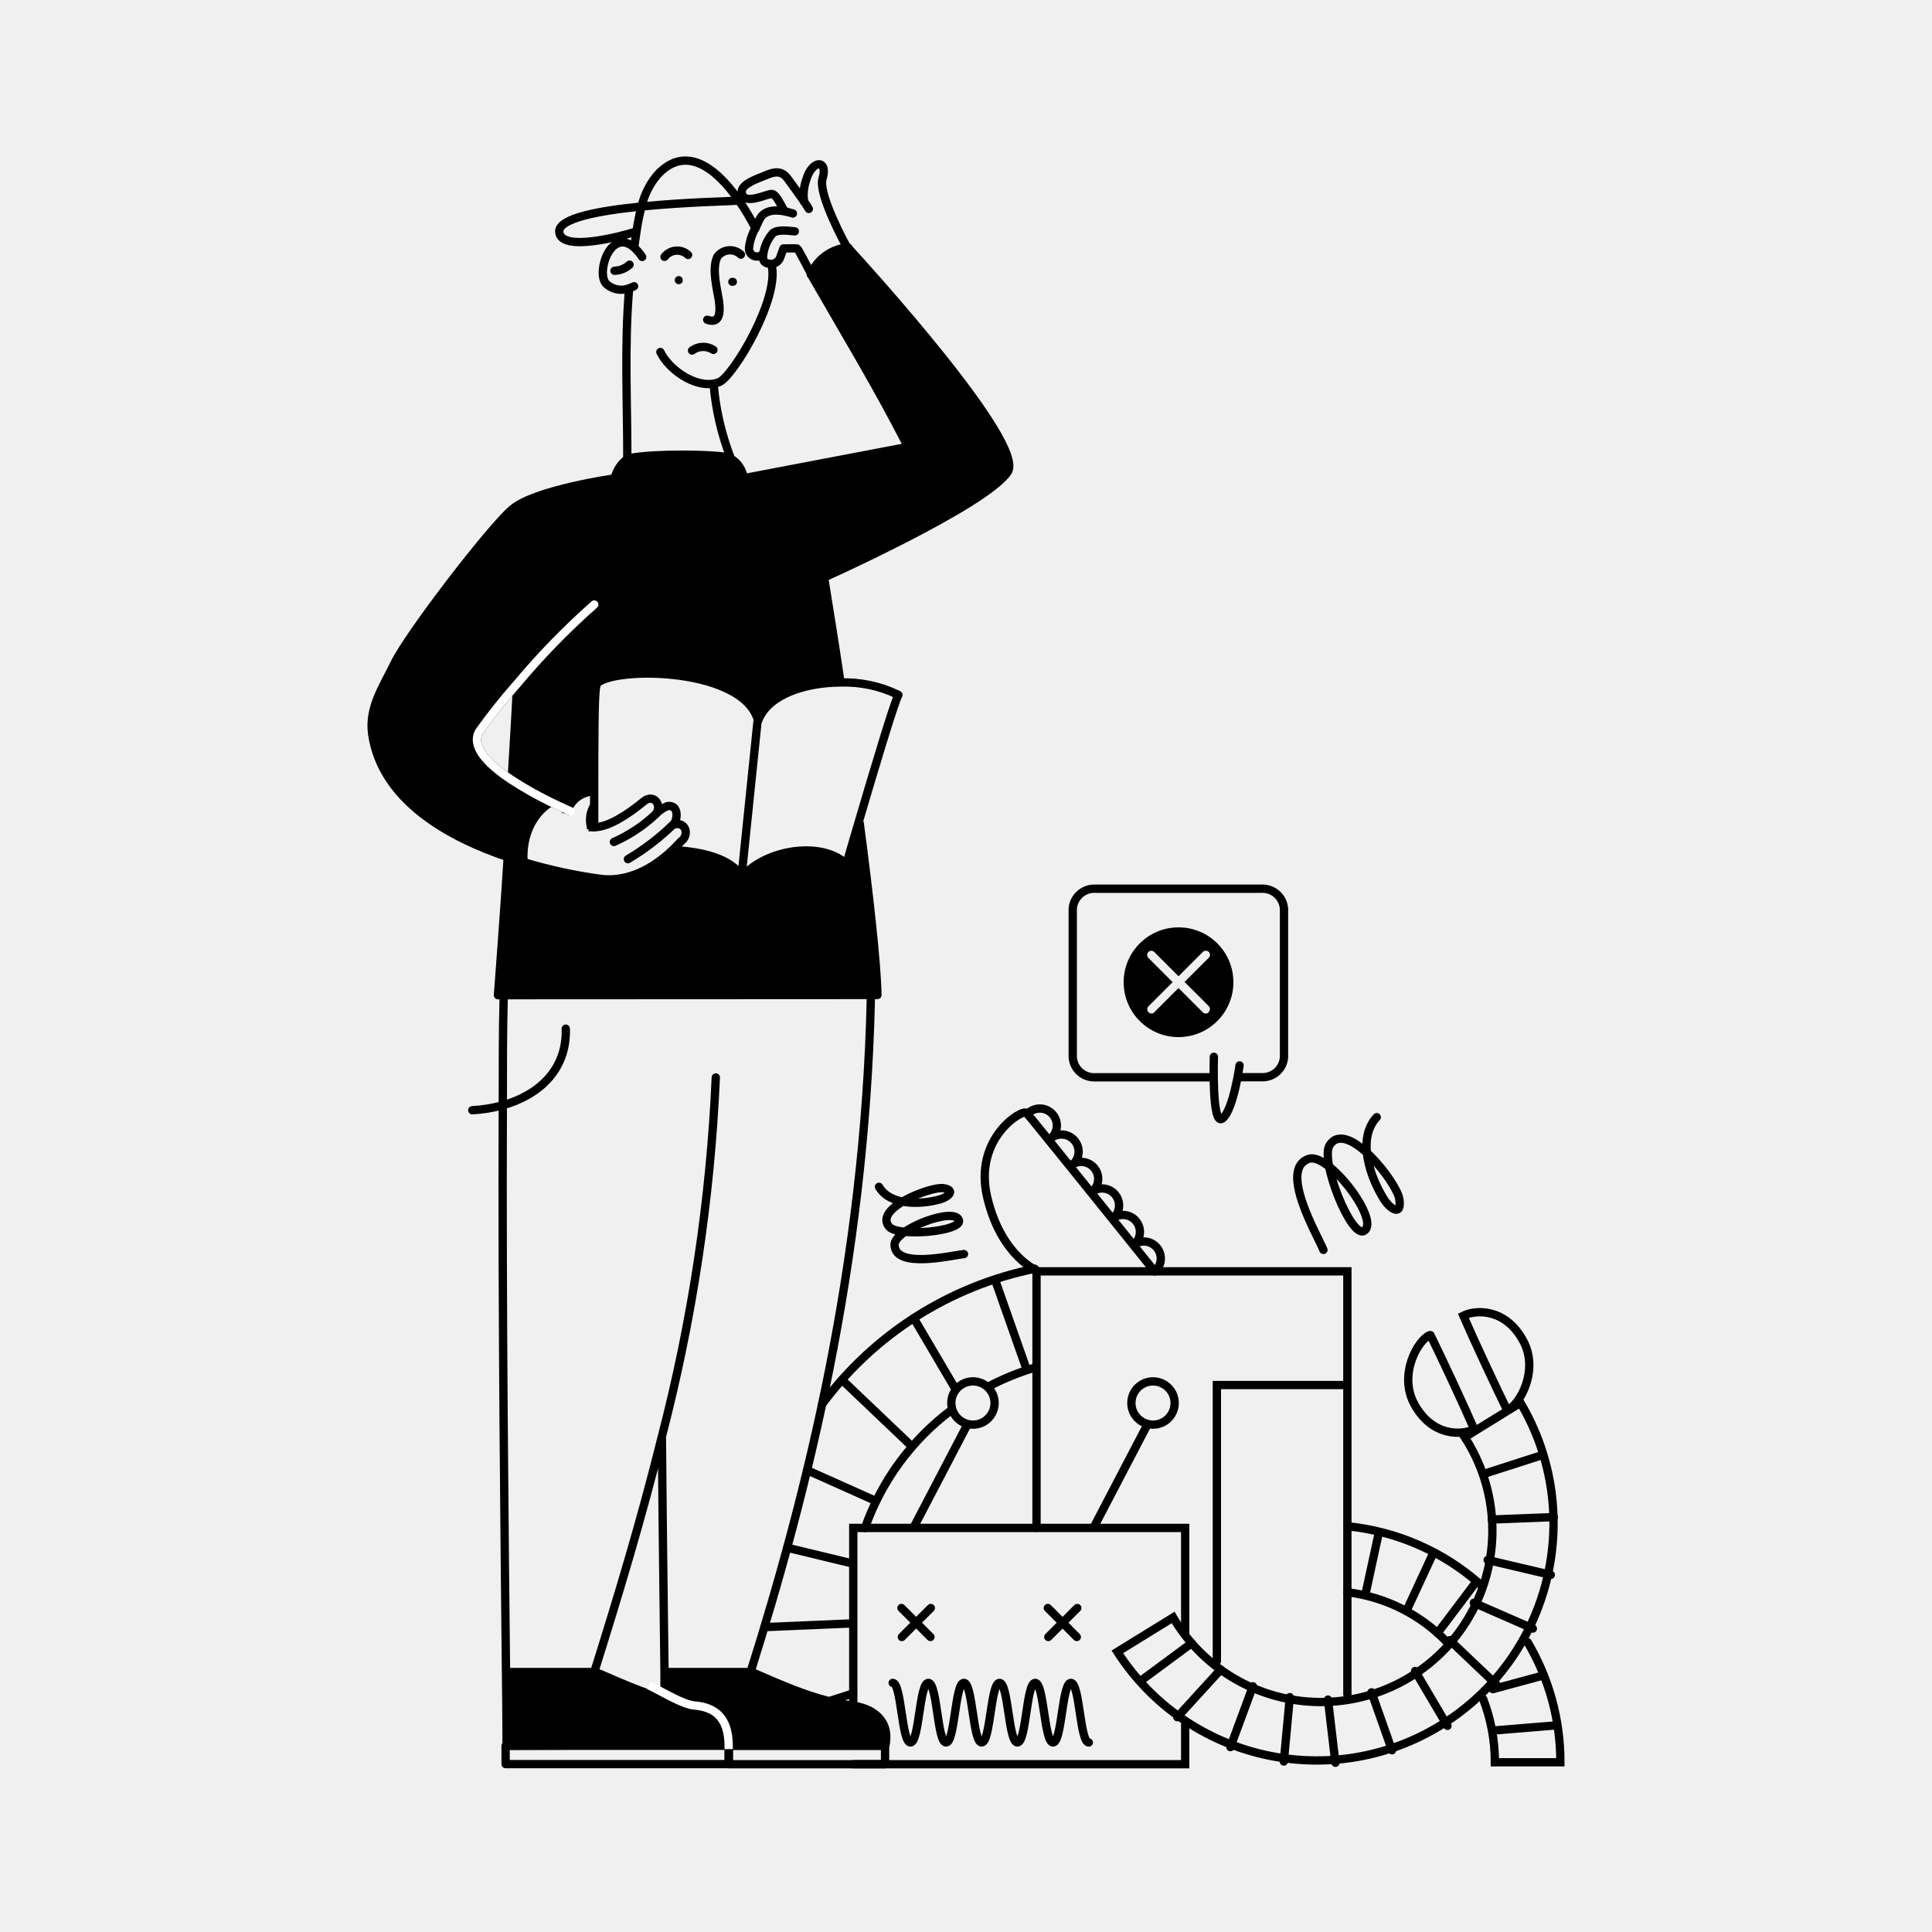
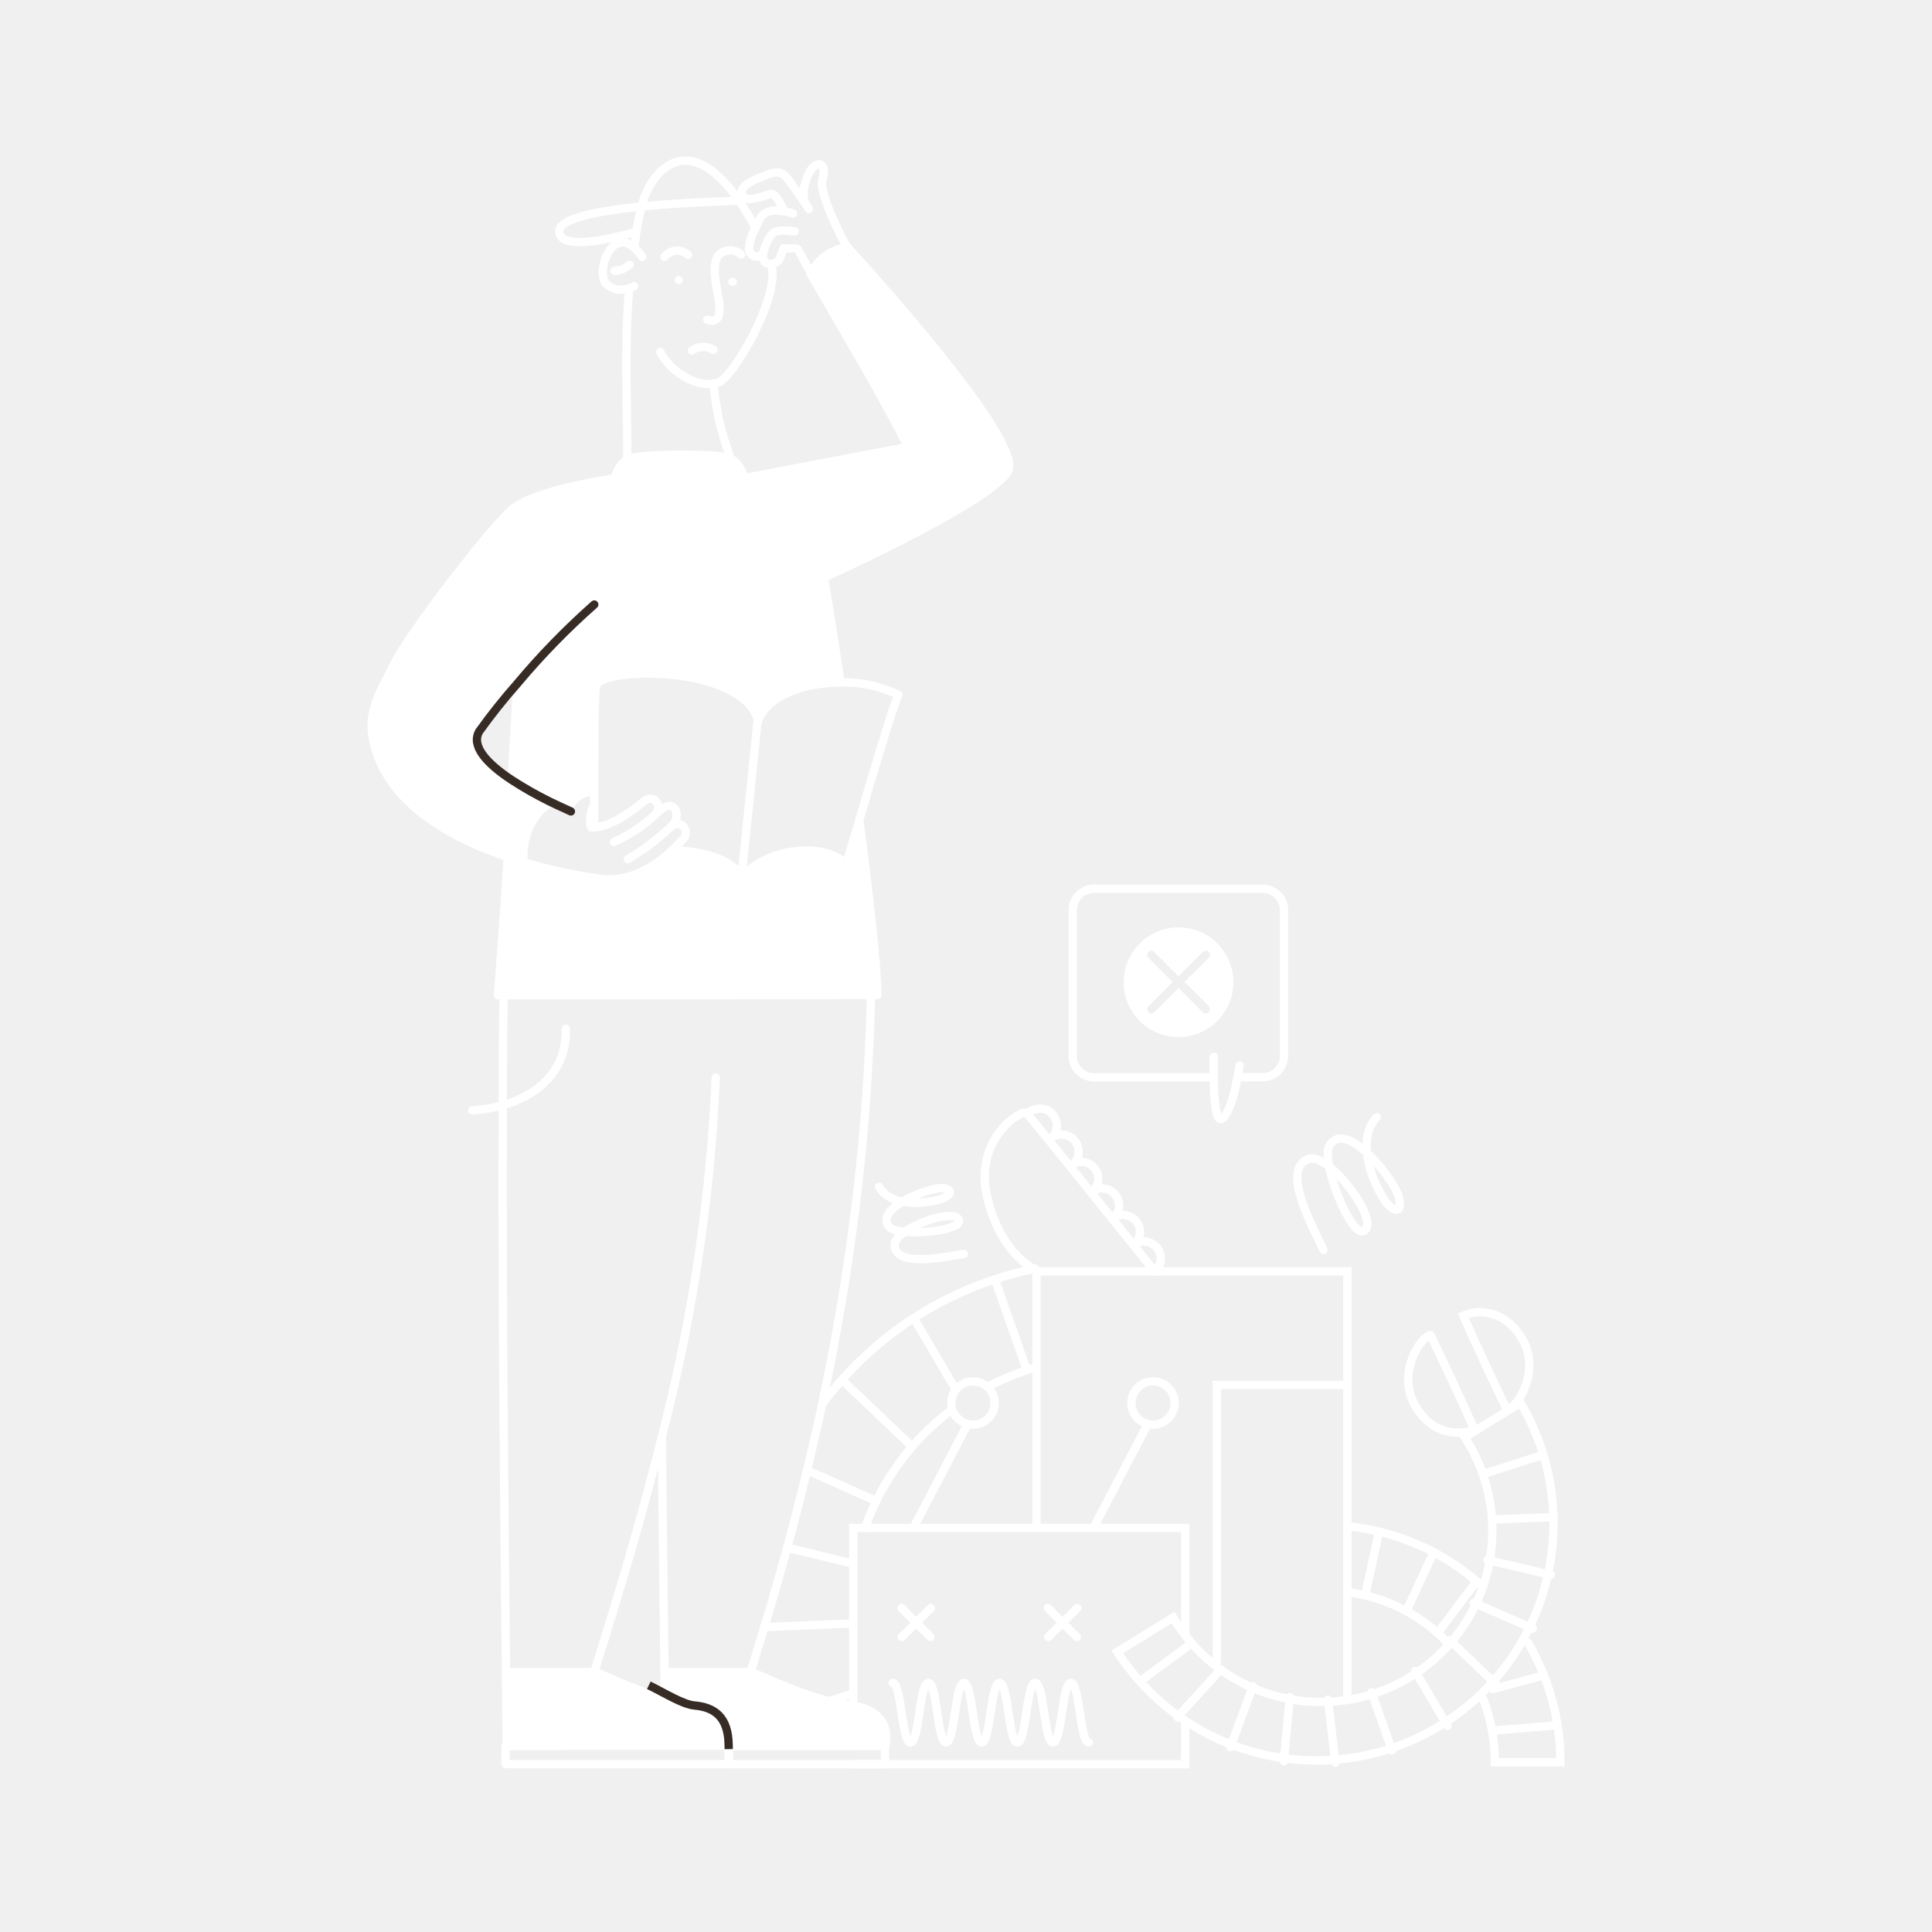
- <svg xmlns="http://www.w3.org/2000/svg" id="Layer_1" data-name="Layer 1" viewBox="0 0 200 200">
-   <defs>
-     <style>.cls-1,.cls-2,.cls-3,.cls-4,.cls-5,.cls-6{fill:none;stroke-width:0.86px;}.cls-1,.cls-2,.cls-3,.cls-4{stroke:#000;}.cls-1,.cls-2,.cls-5{stroke-linecap:round;}.cls-1,.cls-4,.cls-5,.cls-6{stroke-linejoin:round;}.cls-2,.cls-3{stroke-miterlimit:10;}.cls-5,.cls-6{stroke:#fff;}.cls-6{stroke-linecap:square;}</style>
-   </defs>
-   <path d="M88.07,176.55c2.09.25,4.08,1.41,3.59,4.09H75.47C76,178,74,176.8,71.88,176.55a20,20,0,0,1-3.12-.66l0-.13c0-.19,0-1.13,0-2.67H77.7v0C78.49,173.27,83.71,176,88.07,176.55Z" />
-   <path d="M75.47,180.64l-23.08.1c0-.31,0-3.13-.06-7.65h9.18v0c.62.13,3.83,1.79,7.26,2.79a20,20,0,0,0,3.12.66C74,176.8,76,178,75.47,180.64Z" />
-   <path d="M62.3,91c3.38.32,6-1.74,7.42-3.1l.06.06c3,.17,5.83.88,7,2.69l.08,0c2.47-2.81,8.06-3.67,10.64-1.41l.16,0c.23-.76.67-2.29,1.21-4.13H89c1,7.57,1.76,14.49,1.82,17.71L51.58,103c.09-1.83.56-7.62,1-14.11l.05-.13c.5.17,1,.33,1.5.48A51.69,51.69,0,0,0,62.3,91Z" />
-   <path d="M53.52,70.87a61.6,61.6,0,0,0-3.91,4.91c-.87,1.47.74,3.26,3.31,5l0-.06C53.24,76.3,53.44,72.78,53.52,70.87ZM56.87,83v.16S54.05,84.72,54.18,89l-.08.26c-.49-.15-1-.31-1.5-.48C46.47,86.69,39.53,82.84,38.53,76c-.39-2.72,1.11-4.88,2.3-7.32,1.49-3.08,10.13-14.29,12.24-16,2.39-2,10.56-3.16,10.56-3.16a3.48,3.48,0,0,1,1.3-2l0,0c1-.45,6.8-.62,10.11-.25a1.53,1.53,0,0,1,.55.17A2.83,2.83,0,0,1,77,49.5l17-3.24C90.67,39.81,88.33,36,84,28.49l0-.08h0a4.61,4.61,0,0,1,3.86-2.8h0c1.9,2.07,18.57,20.38,16.56,23.26-2.4,3.46-19,10.91-19,10.91.43,2.72,1,6.36,1.69,10.8v.07c-3.62,0-7.36,1.2-8.47,3.8h-.1C76.7,68.78,62.34,69,61.63,71l0,0c-.2.54-.26,6.16-.22,10.92h-.07a3,3,0,0,0-2.63,1.95C58.12,83.6,57.49,83.3,56.87,83Z" />
-   <rect class="cls-1" x="52.35" y="180.73" width="23.08" height="1.9" transform="translate(127.77 363.35) rotate(-180)" />
-   <rect class="cls-1" x="75.46" y="180.73" width="16.16" height="1.9" />
-   <polyline class="cls-2" points="88.33 176.56 88.33 158.17 122.69 158.17 122.69 169.08" />
-   <polyline class="cls-2" points="122.69 178.51 122.69 182.63 88.33 182.63" />
-   <path class="cls-2" d="M153.22,164a24.42,24.42,0,0,0-13.7-6" />
-   <path class="cls-2" d="M153.54,175.89a18.18,18.18,0,0,1,1.21,6.54h6.78A24.33,24.33,0,0,0,158.14,170" />
-   <path class="cls-2" d="M139.48,164.83a17.15,17.15,0,0,1,10.26,5.11" />
-   <line class="cls-2" x1="142.7" y1="158.82" x2="141.35" y2="165.04" />
-   <line class="cls-2" x1="148.36" y1="160.8" x2="145.59" y2="166.77" />
-   <line class="cls-2" x1="152.84" y1="163.72" x2="148.81" y2="169.06" />
-   <line class="cls-2" x1="154.54" y1="174.86" x2="159.81" y2="173.43" />
-   <line class="cls-2" x1="154.52" y1="179.15" x2="161.08" y2="178.61" />
-   <path class="cls-2" d="M115.67,171a24.53,24.53,0,0,0,41.73-25.78l-5.77,3.56a17.75,17.75,0,1,1-30.19,18.66Z" />
-   <line class="cls-2" x1="159.72" y1="150.61" x2="153.53" y2="152.6" />
-   <line class="cls-2" x1="160.85" y1="157.05" x2="154.43" y2="157.3" />
-   <line class="cls-2" x1="160.54" y1="163.03" x2="154" y2="161.49" />
-   <line class="cls-2" x1="158.68" y1="168.59" x2="152.57" y2="165.92" />
-   <line class="cls-2" x1="154.91" y1="174.39" x2="150.07" y2="169.79" />
-   <line class="cls-2" x1="149.84" y1="178.66" x2="146.49" y2="172.98" />
-   <line class="cls-2" x1="144.1" y1="181.19" x2="141.98" y2="175.19" />
-   <line class="cls-2" x1="138.24" y1="182.48" x2="137.47" y2="175.94" />
-   <line class="cls-2" x1="132.9" y1="182.35" x2="133.52" y2="175.69" />
-   <line class="cls-2" x1="127.37" y1="180.86" x2="129.7" y2="174.56" />
-   <line class="cls-2" x1="126.36" y1="172.84" x2="121.87" y2="177.76" />
-   <line class="cls-2" x1="123.36" y1="170.1" x2="118.06" y2="174.02" />
-   <path class="cls-2" d="M107.12,131.34a36.39,36.39,0,0,0-22,14" />
-   <path class="cls-2" d="M102.29,143.55a26.74,26.74,0,0,1,4.92-2" />
-   <path class="cls-2" d="M89.54,158.18a26.08,26.08,0,0,1,9-12.25" />
-   <line class="cls-2" x1="85.81" y1="176.11" x2="88.31" y2="175.3" />
-   <line class="cls-2" x1="79.14" y1="168.44" x2="87.83" y2="168.07" />
-   <line class="cls-2" x1="81.49" y1="160.22" x2="88.29" y2="161.86" />
-   <line class="cls-2" x1="83.56" y1="152.2" x2="90.58" y2="155.34" />
-   <line class="cls-2" x1="87.16" y1="142.84" x2="94.28" y2="149.62" />
-   <line class="cls-2" x1="94.62" y1="136.5" x2="98.93" y2="143.82" />
-   <line class="cls-2" x1="103.11" y1="132.77" x2="106.23" y2="141.63" />
-   <path class="cls-2" d="M96.36,166.46l-3,3" />
-   <path class="cls-2" d="M93.32,166.46l3,3" />
-   <path d="M122,96a5.68,5.68,0,1,0,5.68,5.67A5.67,5.67,0,0,0,122,96Zm3.13,8.79a.43.43,0,0,1-.62,0c-.58-.59-1.54-1.55-2.51-2.51l-2.51,2.51a.39.39,0,0,1-.3.13.44.44,0,0,1-.31-.74c.25-.24,1.35-1.35,2.51-2.51l-2.5-2.5a.43.43,0,0,1,.59-.63c.09.08,1.26,1.26,2.52,2.52l2.52-2.52a.44.44,0,0,1,.61,0,.43.43,0,0,1,0,.61l-2.51,2.5,2.52,2.51A.45.45,0,0,1,125.11,104.78Z" />
-   <path class="cls-2" d="M111.52,166.46l-3,3" />
-   <path class="cls-2" d="M108.47,166.46l3,3" />
-   <polyline class="cls-2" points="107.3 158.16 107.3 131.61 139.48 131.61 139.48 175.42" />
-   <path class="cls-2" d="M156.09,145.93c1.21-.48,3.28-4.08,1.57-7.17-1.85-3.36-4.92-3.19-6.18-2.56,1,2.32,3.51,7.69,4.53,9.75" />
-   <path class="cls-2" d="M148,138.22c-1.21.49-3.28,4.08-1.57,7.17,1.85,3.36,4.92,3.19,6.18,2.57-1-2.32-3.51-7.7-4.53-9.75" />
-   <path class="cls-2" d="M92.41,174.21c.92,0,.92,6.17,1.84,6.17s.92-6.17,1.85-6.17.92,6.17,1.84,6.17.92-6.17,1.84-6.17.92,6.17,1.84,6.17.93-6.17,1.85-6.17.92,6.17,1.85,6.17.92-6.17,1.84-6.17.93,6.17,1.85,6.17.93-6.17,1.85-6.17.93,6.17,1.85,6.17" />
-   <line class="cls-2" x1="113.23" y1="158.1" x2="118.75" y2="147.53" />
-   <circle class="cls-2" cx="119.36" cy="145.24" r="2.24" />
-   <line class="cls-2" x1="94.59" y1="158.1" x2="100.11" y2="147.53" />
-   <circle class="cls-2" cx="100.72" cy="145.24" r="2.24" />
-   <polyline class="cls-2" points="125.97 171.98 125.97 143.38 139.37 143.38" />
-   <path class="cls-2" d="M119.52,131.61s-13-16.17-13.26-16.4c-.41-.44-5.52,2.61-4.06,8.75s5.2,7.6,5.2,7.6" />
-   <path class="cls-2" d="M117.42,128.82a1.76,1.76,0,0,1,2.17,2.76" />
-   <path class="cls-2" d="M115.26,126.07a1.76,1.76,0,0,1,2.17,2.76" />
-   <path class="cls-2" d="M113.1,123.33a1.76,1.76,0,0,1,2.17,2.76" />
-   <path class="cls-2" d="M110.94,120.58a1.76,1.76,0,0,1,2.17,2.76" />
-   <path class="cls-2" d="M108.77,117.84A1.76,1.76,0,0,1,111,120.6" />
-   <path class="cls-2" d="M106.61,115.09a1.76,1.76,0,0,1,2.18,2.76" />
-   <path class="cls-2" d="M137,129.39c-.64-1.57-4.67-8.4-1.51-9.43,2.06-.68,7.43,6.41,5.72,7.46-1.33.82-4.58-7.27-3.57-8.87,1.78-2.81,7,3.9,7.22,5.59.29,1.86-1,1-1.64-.07-1.4-2.25-2.77-6.2-.7-8.42" />
-   <path class="cls-2" d="M99.79,129.82c-1.28.13-7.12,1.57-7.19-.95,0-1.64,6.27-4,6.67-2.54.31,1.15-6.28,1.75-7.22.67-1.66-1.9,4.34-4.21,5.63-4s.47.93-.41,1.17c-1.94.53-5.11.67-6.28-1.31" />
-   <path class="cls-1" d="M125.54,111.52H113.39a2.22,2.22,0,0,1-2.34-2.09V94.1A2.23,2.23,0,0,1,113.39,92h17.19a2.23,2.23,0,0,1,2.34,2.09v15.33a2.22,2.22,0,0,1-2.34,2.09h-2.33" />
-   <path class="cls-1" d="M128.32,110.29s-.64,4.62-1.77,5.5-.89-6.39-.89-6.39" />
-   <path d="M75.88,28.76a.41.41,0,0,1,.41.42.41.41,0,0,1-.42.41.42.42,0,1,1,0-.83Z" />
-   <path d="M70.27,28.58a.42.42,0,0,1,.41.43.41.41,0,0,1-.42.41.42.42,0,0,1-.41-.43A.41.41,0,0,1,70.27,28.58Z" />
-   <path class="cls-3" d="M68.52,148.86c.09,10.66.22,19.86.27,24.23,0,1.54,0,2.48,0,2.67" />
-   <path class="cls-2" d="M58.57,106.49c.13,4.32-2.87,6.91-6.57,7.94a14.63,14.63,0,0,1-3.11.5" />
-   <path class="cls-1" d="M74.1,111.54a179.11,179.11,0,0,1-5.62,37.31c-2.11,8.5-4.57,16.63-6.93,24.13l0,.1v0c.62.13,3.83,1.79,7.26,2.79a20,20,0,0,0,3.12.66c2.1.25,4.08,1.41,3.59,4.09l-23.08.1c0-.31,0-3.13-.06-7.65-.13-12.45-.42-37.75-.33-58.66,0-3.92,0-7.68.09-11.18" />
-   <path class="cls-1" d="M90.15,103.42c-.63,27.59-6.67,51.3-12.45,69.66v0c.8.17,6,2.94,10.38,3.45,2.09.25,4.08,1.41,3.59,4.09H75.28" />
-   <polyline class="cls-3" points="78.08 173.09 77.7 173.09 68.94 173.09" />
-   <polyline class="cls-3" points="61.52 173.09 61.51 173.09 52.38 173.09" />
-   <path class="cls-2" d="M79.87,27.41c.88,3.46-4,11.6-5.43,12.15a2.55,2.55,0,0,1-.54.15c-2.06.37-4.66-1.46-5.54-3.27" />
-   <path class="cls-2" d="M65.66,25.55c.07-.49.14-1,.23-1.59a22.36,22.36,0,0,1,.53-2.61A7.92,7.92,0,0,1,68,18.16c2.91-3.25,6.09-.83,8.44,2.52a26.47,26.47,0,0,1,1.77,2.95" />
-   <path class="cls-3" d="M64.94,47.35c0-5.92-.31-11.51.18-17.42" />
-   <path class="cls-3" d="M73.87,39.47l0,.24a27.38,27.38,0,0,0,1.74,7.63" />
-   <path class="cls-2" d="M66.48,26.6a5,5,0,0,0-.86-1c-2.34-2-3.89,2.44-2.93,3.71a2.24,2.24,0,0,0,2.41.54,3.37,3.37,0,0,0,.54-.22" />
-   <path class="cls-3" d="M66.1,23.88l-.21.08c-1.3.42-7.92,2.25-8,0,0-1.38,4.13-2.15,8.5-2.58,4.56-.46,9.35-.55,9.88-.6" />
-   <path class="cls-2" d="M65.17,27.4a2.39,2.39,0,0,1-1.56.63" />
-   <path class="cls-1" d="M52.55,88.91c-.41,6.49-.88,12.28-1,14.11L90.83,103C90.77,99.73,90,92.81,89,85.24" />
-   <path class="cls-1" d="M53.52,70.87c-.08,1.91-.28,5.43-.55,9.82" />
-   <path class="cls-4" d="M59.1,84l-.35-.16c-.63-.28-1.26-.58-1.88-.88a38.35,38.35,0,0,1-3.95-2.25c-2.57-1.71-4.18-3.5-3.31-5a61.6,61.6,0,0,1,3.91-4.91,76.22,76.22,0,0,1,8-8.22" />
-   <path class="cls-2" d="M83.73,21.63c-.07-.12-.24-.4-.47-.74-.59-.85-1.52-2.12-1.7-2.37-.63-.88-1.36-.78-2.29-.37-.61.27-2.69.88-2.48,1.86.29,1.31,2.67,0,3.13.07s.91,1.15,1.26,1.73" />
-   <path class="cls-2" d="M82.08,22.1a8.67,8.67,0,0,0-.91-.23c-1.57-.28-2.25.23-2.55.86-.16.32-.3.62-.43.91a5.29,5.29,0,0,0-.65,2,.82.82,0,0,0,1.37.7" />
-   <path class="cls-2" d="M87,70.58c-.65-4.44-1.26-8.08-1.69-10.8,0,0,16.63-7.45,19-10.91,2-2.88-14.66-21.19-16.56-23.26l-.17-.19s-2.93-5.33-2.43-6.93c.61-2-1.09-2-1.69.13a4.61,4.61,0,0,0-.22,2.26" />
-   <path class="cls-2" d="M56.86,83.16S54.05,84.72,54.18,89" />
-   <path class="cls-1" d="M62.31,91h0a51.69,51.69,0,0,1-8.2-1.78c-.49-.15-1-.31-1.5-.48C46.47,86.69,39.53,82.84,38.53,76c-.39-2.72,1.11-4.88,2.3-7.32,1.49-3.08,10.13-14.29,12.24-16,2.39-2,10.56-3.16,10.56-3.16a3.48,3.48,0,0,1,1.3-2l0,0c1-.45,6.8-.62,10.11-.25a1.53,1.53,0,0,1,.55.17A2.83,2.83,0,0,1,77,49.5l17-3.24C90.67,39.81,88.33,36,84,28.49l0-.08c-.23-.44-1.41-2.67-1.46-2.69s-1.44,0-1.44,0l-.32.89a1,1,0,0,1-1,.71c-.41,0-.78-.22-.78-.53a1.73,1.73,0,0,1,0-.37A4.2,4.2,0,0,1,80,24.14c.53-.41,1.49-.26,2.28-.19" />
-   <path class="cls-2" d="M87.79,25.61a4.61,4.61,0,0,0-3.86,2.8" />
-   <path class="cls-1" d="M71.64,36.29a1.94,1.94,0,0,1,2.21-.07" />
-   <path class="cls-2" d="M71.23,26.39a1.65,1.65,0,0,0-2.44.2" />
-   <path class="cls-2" d="M76.7,26.36a1.63,1.63,0,0,0-2.43.2" />
-   <path class="cls-2" d="M74.21,26.69c-.51,1.22,0,3.14.21,4.41.11.87.27,2.54-1.21,2" />
-   <path class="cls-1" d="M78.49,74.57a.61.61,0,0,1,.05-.12c1.11-2.6,4.85-3.78,8.47-3.8a12.66,12.66,0,0,1,5.85,1.22" />
-   <path class="cls-1" d="M61.63,71c.71-2,15.07-2.19,16.81,3.47L76.81,90.31" />
-   <path class="cls-1" d="M93,71.94c-.46.84-2.67,8.26-4.15,13.3-.54,1.84-1,3.37-1.21,4.13a.14.14,0,0,1,0,.07" />
-   <path class="cls-1" d="M87.49,89.33c-2.58-2.26-8.17-1.4-10.64,1.41" />
-   <path class="cls-1" d="M61.51,85.64h0c0-.68,0-1.44,0-2.24,0-.47,0-1,0-1.46,0-4.76,0-10.38.22-10.92" />
-   <path class="cls-1" d="M76.77,90.69c-1.16-1.81-4-2.52-7-2.69" />
-   <path class="cls-4" d="M67.82,84.34c.82-.88-.09-2.27-1.19-1.37-1.57,1.29-3.63,2.67-5.12,2.66l-.37,0-.22,0" />
-   <path class="cls-1" d="M65,88.94a24.67,24.67,0,0,0,4.69-3.59l.11-.13c.37-.49.44-2-.76-1.76a3.81,3.81,0,0,0-1.23.89,15.39,15.39,0,0,1-4.26,2.81" />
-   <path class="cls-4" d="M62.23,91h.07c3.38.32,6-1.74,7.42-3.1.49-.48.82-.88,1-1,.61-.74.13-1.89-1-1.53" />
-   <path class="cls-4" d="M61.18,85.81a1.43,1.43,0,0,1,0-.22,2.76,2.76,0,0,1,.33-2.2l0,0" />
-   <path class="cls-4" d="M58.62,84.18c0-.07.07-.18.13-.3a3,3,0,0,1,2.63-1.95" />
-   <path class="cls-5" d="M59.1,84l-.35-.16c-.63-.28-1.26-.58-1.88-.88a38.35,38.35,0,0,1-3.95-2.25c-2.57-1.71-4.18-3.5-3.31-5a61.6,61.6,0,0,1,3.91-4.91,76.22,76.22,0,0,1,8-8.22" />
-   <path class="cls-6" d="M67.55,174.65c1.14.56,3.16,1.8,4.33,1.9,2.1.18,3.51,1.21,3.55,4.09" />
+ <svg xmlns="http://www.w3.org/2000/svg" width="200" height="200" viewBox="0 0 200 200" fill="none">
+   <path d="M88.07 176.55C90.16 176.8 92.15 177.96 91.66 180.64H75.47C76 178 74 176.8 71.88 176.55C70.824 176.413 69.781 176.193 68.76 175.89V175.76C68.76 175.57 68.76 174.63 68.76 173.09H77.7C78.49 173.27 83.71 176 88.07 176.55Z" fill="white" />
+   <path d="M75.47 180.64L52.39 180.74C52.39 180.43 52.39 177.61 52.33 173.09H61.51C62.13 173.22 65.34 174.88 68.77 175.88C69.791 176.183 70.834 176.403 71.89 176.54C74 176.8 76 178 75.47 180.64Z" fill="white" />
+   <path d="M62.3 91C65.68 91.32 68.3 89.26 69.72 87.9L69.78 87.96C72.78 88.13 75.61 88.84 76.78 90.65H76.86C79.33 87.84 84.92 86.98 87.5 89.24H87.66C87.89 88.48 88.33 86.95 88.87 85.11H89C90 92.68 90.76 99.6 90.82 102.82L51.58 103C51.67 101.17 52.14 95.38 52.58 88.89L52.63 88.76C53.13 88.93 53.63 89.09 54.13 89.24C56.801 90.046 59.534 90.635 62.3 91Z" fill="white" />
+   <path d="M53.52 70.87C52.134 72.439 50.829 74.078 49.61 75.78C48.74 77.25 50.35 79.04 52.92 80.78V80.72C53.24 76.3 53.44 72.78 53.52 70.87ZM56.87 83V83.16C56.87 83.16 54.05 84.72 54.18 89L54.1 89.26C53.61 89.11 53.1 88.95 52.6 88.78C46.47 86.69 39.53 82.84 38.53 76C38.14 73.28 39.64 71.12 40.83 68.68C42.32 65.6 50.96 54.39 53.07 52.68C55.46 50.68 63.63 49.52 63.63 49.52C63.814 48.721 64.275 48.013 64.93 47.52C65.93 47.07 71.73 46.9 75.04 47.27C75.233 47.291 75.419 47.349 75.59 47.44C75.967 47.653 76.29 47.949 76.534 48.306C76.779 48.663 76.938 49.072 77 49.5L94 46.26C90.67 39.81 88.33 36 84 28.49V28.41C84.327 27.636 84.86 26.966 85.54 26.472C86.22 25.979 87.022 25.68 87.86 25.61C89.76 27.68 106.43 45.99 104.42 48.87C102.02 52.33 85.42 59.78 85.42 59.78C85.85 62.5 86.42 66.14 87.11 70.58V70.65C83.49 70.65 79.75 71.85 78.64 74.45H78.54C76.7 68.78 62.34 69 61.63 71C61.43 71.54 61.37 77.16 61.41 81.92H61.34C60.76 81.955 60.203 82.158 59.736 82.505C59.269 82.851 58.912 83.325 58.71 83.87C58.12 83.6 57.49 83.3 56.87 83Z" fill="white" />
+   <path d="M52.34 182.62H75.42V180.72H52.34V182.62Z" stroke="white" stroke-width="0.86" stroke-linecap="round" stroke-linejoin="round" />
+   <path d="M91.62 180.73H75.46V182.63H91.62V180.73Z" stroke="white" stroke-width="0.86" stroke-linecap="round" stroke-linejoin="round" />
+   <path d="M88.33 176.56V158.17H122.69V169.08" stroke="white" stroke-width="0.86" stroke-miterlimit="10" stroke-linecap="round" />
+   <path d="M122.69 178.51V182.63H88.33" stroke="white" stroke-width="0.86" stroke-miterlimit="10" stroke-linecap="round" />
+   <path d="M153.22 164C149.393 160.616 144.602 158.518 139.52 158" stroke="white" stroke-width="0.86" stroke-miterlimit="10" stroke-linecap="round" />
+   <path d="M153.54 175.89C154.342 177.977 154.752 180.194 154.75 182.43H161.53C161.538 178.057 160.367 173.763 158.14 170" stroke="white" stroke-width="0.86" stroke-miterlimit="10" stroke-linecap="round" />
+   <path d="M139.48 164.83C143.385 165.306 147.007 167.11 149.74 169.94" stroke="white" stroke-width="0.86" stroke-miterlimit="10" stroke-linecap="round" />
+   <path d="M142.7 158.82L141.35 165.04" stroke="white" stroke-width="0.86" stroke-miterlimit="10" stroke-linecap="round" />
+   <path d="M148.36 160.8L145.59 166.77" stroke="white" stroke-width="0.86" stroke-miterlimit="10" stroke-linecap="round" />
+   <path d="M152.84 163.72L148.81 169.06" stroke="white" stroke-width="0.86" stroke-miterlimit="10" stroke-linecap="round" />
+   <path d="M154.54 174.86L159.81 173.43" stroke="white" stroke-width="0.86" stroke-miterlimit="10" stroke-linecap="round" />
+   <path d="M154.52 179.15L161.08 178.61" stroke="white" stroke-width="0.86" stroke-miterlimit="10" stroke-linecap="round" />
+   <path d="M115.67 171C119.15 176.4 124.611 180.219 130.877 181.636C137.143 183.053 143.715 181.956 149.18 178.579C154.646 175.203 158.569 169.817 160.106 163.579C161.643 157.341 160.671 150.749 157.4 145.22L151.63 148.78C152.917 150.763 153.795 152.983 154.213 155.31C154.63 157.637 154.579 160.024 154.061 162.33C153.544 164.637 152.57 166.817 151.199 168.743C149.827 170.668 148.085 172.3 146.074 173.543C144.063 174.786 141.824 175.615 139.488 175.981C137.153 176.346 134.768 176.242 132.473 175.674C130.178 175.105 128.02 174.084 126.126 172.67C124.231 171.256 122.638 169.478 121.44 167.44L115.67 171Z" stroke="white" stroke-width="0.86" stroke-miterlimit="10" stroke-linecap="round" />
+   <path d="M159.72 150.61L153.53 152.6" stroke="white" stroke-width="0.86" stroke-miterlimit="10" stroke-linecap="round" />
+   <path d="M160.85 157.05L154.43 157.3" stroke="white" stroke-width="0.86" stroke-miterlimit="10" stroke-linecap="round" />
+   <path d="M160.54 163.03L154 161.49" stroke="white" stroke-width="0.86" stroke-miterlimit="10" stroke-linecap="round" />
+   <path d="M158.68 168.59L152.57 165.92" stroke="white" stroke-width="0.86" stroke-miterlimit="10" stroke-linecap="round" />
+   <path d="M154.91 174.39L150.07 169.79" stroke="white" stroke-width="0.86" stroke-miterlimit="10" stroke-linecap="round" />
+   <path d="M149.84 178.66L146.49 172.98" stroke="white" stroke-width="0.86" stroke-miterlimit="10" stroke-linecap="round" />
+   <path d="M144.1 181.19L141.98 175.19" stroke="white" stroke-width="0.86" stroke-miterlimit="10" stroke-linecap="round" />
+   <path d="M138.24 182.48L137.47 175.94" stroke="white" stroke-width="0.86" stroke-miterlimit="10" stroke-linecap="round" />
+   <path d="M132.9 182.35L133.52 175.69" stroke="white" stroke-width="0.86" stroke-miterlimit="10" stroke-linecap="round" />
+   <path d="M127.37 180.86L129.7 174.56" stroke="white" stroke-width="0.86" stroke-miterlimit="10" stroke-linecap="round" />
+   <path d="M126.36 172.84L121.87 177.76" stroke="white" stroke-width="0.86" stroke-miterlimit="10" stroke-linecap="round" />
+   <path d="M123.36 170.1L118.06 174.02" stroke="white" stroke-width="0.86" stroke-miterlimit="10" stroke-linecap="round" />
+   <path d="M107.12 131.34C98.309 133.129 90.472 138.116 85.12 145.34" stroke="white" stroke-width="0.86" stroke-miterlimit="10" stroke-linecap="round" />
+   <path d="M102.29 143.55C103.86 142.722 105.508 142.052 107.21 141.55" stroke="white" stroke-width="0.86" stroke-miterlimit="10" stroke-linecap="round" />
+   <path d="M89.54 158.18C91.257 153.294 94.39 149.029 98.54 145.93" stroke="white" stroke-width="0.86" stroke-miterlimit="10" stroke-linecap="round" />
+   <path d="M85.81 176.11L88.31 175.3" stroke="white" stroke-width="0.86" stroke-miterlimit="10" stroke-linecap="round" />
+   <path d="M79.14 168.44L87.83 168.07" stroke="white" stroke-width="0.86" stroke-miterlimit="10" stroke-linecap="round" />
+   <path d="M81.49 160.22L88.29 161.86" stroke="white" stroke-width="0.86" stroke-miterlimit="10" stroke-linecap="round" />
+   <path d="M83.56 152.2L90.58 155.34" stroke="white" stroke-width="0.86" stroke-miterlimit="10" stroke-linecap="round" />
+   <path d="M87.16 142.84L94.28 149.62" stroke="white" stroke-width="0.86" stroke-miterlimit="10" stroke-linecap="round" />
+   <path d="M94.62 136.5L98.93 143.82" stroke="white" stroke-width="0.86" stroke-miterlimit="10" stroke-linecap="round" />
+   <path d="M103.11 132.77L106.23 141.63" stroke="white" stroke-width="0.86" stroke-miterlimit="10" stroke-linecap="round" />
+   <path d="M96.36 166.46L93.36 169.46" stroke="white" stroke-width="0.86" stroke-miterlimit="10" stroke-linecap="round" />
+   <path d="M93.32 166.46L96.32 169.46" stroke="white" stroke-width="0.86" stroke-miterlimit="10" stroke-linecap="round" />
+   <path d="M122 96C120.876 96 119.778 96.333 118.843 96.958C117.909 97.582 117.181 98.47 116.751 99.509C116.322 100.547 116.21 101.69 116.43 102.792C116.65 103.894 117.192 104.906 117.987 105.7C118.783 106.494 119.796 107.034 120.898 107.252C122.001 107.47 123.143 107.356 124.181 106.925C125.218 106.493 126.105 105.764 126.728 104.828C127.351 103.893 127.682 102.794 127.68 101.67C127.68 100.925 127.533 100.186 127.248 99.498C126.962 98.809 126.543 98.184 126.016 97.657C125.488 97.13 124.862 96.713 124.173 96.429C123.484 96.144 122.745 95.999 122 96ZM125.13 104.79C125.09 104.832 125.042 104.865 124.989 104.888C124.935 104.91 124.878 104.922 124.82 104.922C124.762 104.922 124.705 104.91 124.652 104.888C124.598 104.865 124.55 104.832 124.51 104.79C123.93 104.2 122.97 103.24 122 102.28L119.49 104.79C119.452 104.832 119.406 104.866 119.354 104.888C119.303 104.91 119.246 104.921 119.19 104.92C119.105 104.918 119.023 104.891 118.953 104.843C118.883 104.795 118.829 104.728 118.796 104.65C118.763 104.572 118.754 104.486 118.769 104.403C118.784 104.319 118.822 104.242 118.88 104.18C119.13 103.94 120.23 102.83 121.39 101.67L118.89 99.17C118.849 99.131 118.815 99.085 118.792 99.033C118.769 98.981 118.756 98.926 118.754 98.869C118.752 98.812 118.761 98.756 118.781 98.703C118.801 98.65 118.831 98.601 118.87 98.56C118.909 98.519 118.955 98.485 119.007 98.462C119.059 98.439 119.114 98.425 119.171 98.424C119.228 98.422 119.284 98.431 119.337 98.451C119.39 98.471 119.439 98.501 119.48 98.54C119.57 98.62 120.74 99.8 122 101.06L124.52 98.54C124.602 98.461 124.711 98.417 124.825 98.417C124.939 98.417 125.048 98.461 125.13 98.54C125.17 98.58 125.202 98.627 125.224 98.68C125.246 98.732 125.257 98.788 125.257 98.845C125.257 98.902 125.246 98.958 125.224 99.01C125.202 99.062 125.17 99.11 125.13 99.15L122.62 101.65L125.14 104.16C125.216 104.247 125.255 104.361 125.249 104.476C125.243 104.591 125.194 104.7 125.11 104.78L125.13 104.79Z" fill="white" />
+   <path d="M111.52 166.46L108.52 169.46" stroke="white" stroke-width="0.86" stroke-miterlimit="10" stroke-linecap="round" />
+   <path d="M108.47 166.46L111.47 169.46" stroke="white" stroke-width="0.86" stroke-miterlimit="10" stroke-linecap="round" />
+   <path d="M107.3 158.16V131.61H139.48V175.42" stroke="white" stroke-width="0.86" stroke-miterlimit="10" stroke-linecap="round" />
+   <path d="M156.09 145.93C157.3 145.45 159.37 141.85 157.66 138.76C155.81 135.4 152.74 135.57 151.48 136.2C152.48 138.52 154.99 143.89 156.01 145.95" stroke="white" stroke-width="0.86" stroke-miterlimit="10" stroke-linecap="round" />
+   <path d="M148 138.22C146.79 138.71 144.72 142.3 146.43 145.39C148.28 148.75 151.35 148.58 152.61 147.96C151.61 145.64 149.1 140.26 148.08 138.21" stroke="white" stroke-width="0.86" stroke-miterlimit="10" stroke-linecap="round" />
+   <path d="M92.41 174.21C93.33 174.21 93.33 180.38 94.25 180.38C95.17 180.38 95.17 174.21 96.1 174.21C97.03 174.21 97.02 180.38 97.94 180.38C98.86 180.38 98.86 174.21 99.78 174.21C100.7 174.21 100.7 180.38 101.62 180.38C102.54 180.38 102.55 174.21 103.47 174.21C104.39 174.21 104.39 180.38 105.32 180.38C106.25 180.38 106.24 174.21 107.16 174.21C108.08 174.21 108.09 180.38 109.01 180.38C109.93 180.38 109.94 174.21 110.86 174.21C111.78 174.21 111.79 180.38 112.71 180.38" stroke="white" stroke-width="0.86" stroke-miterlimit="10" stroke-linecap="round" />
+   <path d="M113.23 158.1L118.75 147.53" stroke="white" stroke-width="0.86" stroke-miterlimit="10" stroke-linecap="round" />
+   <path d="M119.36 147.48C120.597 147.48 121.6 146.477 121.6 145.24C121.6 144.003 120.597 143 119.36 143C118.123 143 117.12 144.003 117.12 145.24C117.12 146.477 118.123 147.48 119.36 147.48Z" stroke="white" stroke-width="0.86" stroke-miterlimit="10" stroke-linecap="round" />
+   <path d="M94.59 158.1L100.11 147.53" stroke="white" stroke-width="0.86" stroke-miterlimit="10" stroke-linecap="round" />
+   <path d="M100.72 147.48C101.957 147.48 102.96 146.477 102.96 145.24C102.96 144.003 101.957 143 100.72 143C99.483 143 98.48 144.003 98.48 145.24C98.48 146.477 99.483 147.48 100.72 147.48Z" stroke="white" stroke-width="0.86" stroke-miterlimit="10" stroke-linecap="round" />
+   <path d="M125.97 171.98V143.38H139.37" stroke="white" stroke-width="0.86" stroke-miterlimit="10" stroke-linecap="round" />
+   <path d="M119.52 131.61C119.52 131.61 106.52 115.44 106.26 115.21C105.85 114.77 100.74 117.82 102.2 123.96C103.66 130.1 107.4 131.56 107.4 131.56" stroke="white" stroke-width="0.86" stroke-miterlimit="10" stroke-linecap="round" />
+   <path d="M117.42 128.82C117.789 128.571 118.238 128.47 118.677 128.539C119.117 128.608 119.514 128.841 119.789 129.19C120.064 129.54 120.196 129.981 120.159 130.424C120.123 130.868 119.919 131.281 119.59 131.58" stroke="white" stroke-width="0.86" stroke-miterlimit="10" stroke-linecap="round" />
+   <path d="M115.26 126.07C115.629 125.821 116.078 125.72 116.517 125.789C116.957 125.858 117.354 126.091 117.629 126.44C117.904 126.79 118.037 127.231 118 127.674C117.963 128.118 117.759 128.531 117.43 128.83" stroke="white" stroke-width="0.86" stroke-miterlimit="10" stroke-linecap="round" />
+   <path d="M113.1 123.33C113.469 123.081 113.918 122.98 114.358 123.049C114.797 123.118 115.194 123.351 115.469 123.7C115.744 124.05 115.877 124.491 115.84 124.934C115.803 125.378 115.599 125.791 115.27 126.09" stroke="white" stroke-width="0.86" stroke-miterlimit="10" stroke-linecap="round" />
+   <path d="M110.94 120.58C111.309 120.331 111.758 120.23 112.197 120.299C112.637 120.368 113.034 120.601 113.309 120.95C113.584 121.3 113.716 121.741 113.679 122.184C113.643 122.628 113.439 123.041 113.11 123.34" stroke="white" stroke-width="0.86" stroke-miterlimit="10" stroke-linecap="round" />
+   <path d="M108.77 117.84C109.136 117.544 109.604 117.406 110.072 117.456C110.54 117.505 110.969 117.739 111.265 118.105C111.561 118.471 111.699 118.939 111.649 119.407C111.6 119.875 111.366 120.304 111 120.6" stroke="white" stroke-width="0.86" stroke-miterlimit="10" stroke-linecap="round" />
+   <path d="M106.61 115.09C106.978 114.823 107.435 114.709 107.885 114.771C108.335 114.833 108.744 115.067 109.025 115.423C109.307 115.78 109.44 116.232 109.396 116.684C109.352 117.136 109.135 117.554 108.79 117.85" stroke="white" stroke-width="0.86" stroke-miterlimit="10" stroke-linecap="round" />
+   <path d="M137 129.39C136.36 127.82 132.33 120.99 135.49 119.96C137.55 119.28 142.92 126.37 141.21 127.42C139.88 128.24 136.63 120.15 137.64 118.55C139.42 115.74 144.64 122.45 144.86 124.14C145.15 126 143.86 125.14 143.22 124.07C141.82 121.82 140.45 117.87 142.52 115.65" stroke="white" stroke-width="0.86" stroke-miterlimit="10" stroke-linecap="round" />
+   <path d="M99.79 129.82C98.51 129.95 92.67 131.39 92.6 128.87C92.6 127.23 98.87 124.87 99.27 126.33C99.58 127.48 92.99 128.08 92.05 127C90.39 125.1 96.39 122.79 97.68 123C98.97 123.21 98.15 123.93 97.27 124.17C95.33 124.7 92.16 124.84 90.99 122.86" stroke="white" stroke-width="0.86" stroke-miterlimit="10" stroke-linecap="round" />
+   <path d="M125.54 111.52H113.39C112.803 111.553 112.226 111.351 111.788 110.959C111.349 110.567 111.084 110.017 111.05 109.43V94.1C111.084 93.512 111.349 92.961 111.787 92.567C112.225 92.174 112.802 91.97 113.39 92H130.58C131.167 91.97 131.742 92.172 132.18 92.564C132.618 92.955 132.884 93.504 132.92 94.09V109.42C132.887 110.007 132.621 110.557 132.182 110.949C131.744 111.341 131.167 111.543 130.58 111.51H128.25" stroke="white" stroke-width="0.86" stroke-linecap="round" stroke-linejoin="round" />
+   <path d="M128.32 110.29C128.32 110.29 127.68 114.91 126.55 115.79C125.42 116.67 125.66 109.4 125.66 109.4" stroke="white" stroke-width="0.86" stroke-linecap="round" stroke-linejoin="round" />
+   <path d="M75.88 28.76C75.935 28.76 75.989 28.771 76.039 28.792C76.09 28.813 76.135 28.845 76.174 28.884C76.212 28.923 76.242 28.969 76.262 29.02C76.282 29.071 76.291 29.125 76.29 29.18C76.29 29.235 76.279 29.289 76.258 29.339C76.237 29.39 76.206 29.435 76.166 29.474C76.127 29.512 76.081 29.542 76.03 29.562C75.979 29.582 75.925 29.591 75.87 29.59C75.81 29.599 75.749 29.596 75.691 29.579C75.632 29.562 75.578 29.533 75.532 29.494C75.486 29.455 75.449 29.406 75.424 29.351C75.399 29.296 75.385 29.236 75.385 29.175C75.385 29.114 75.399 29.055 75.424 28.999C75.449 28.944 75.486 28.895 75.532 28.856C75.578 28.817 75.632 28.788 75.691 28.771C75.749 28.754 75.81 28.751 75.87 28.76H75.88Z" fill="white" />
+   <path d="M70.27 28.58C70.325 28.581 70.379 28.593 70.43 28.616C70.48 28.638 70.526 28.67 70.564 28.71C70.602 28.75 70.632 28.797 70.652 28.848C70.672 28.9 70.681 28.955 70.68 29.01C70.68 29.065 70.669 29.119 70.648 29.169C70.627 29.22 70.596 29.265 70.556 29.303C70.517 29.342 70.471 29.372 70.42 29.392C70.369 29.412 70.315 29.421 70.26 29.42C70.205 29.419 70.15 29.407 70.1 29.384C70.049 29.362 70.004 29.33 69.966 29.29C69.928 29.25 69.898 29.203 69.878 29.151C69.858 29.1 69.849 29.045 69.85 28.99C69.85 28.935 69.861 28.881 69.882 28.831C69.903 28.78 69.934 28.735 69.974 28.696C70.013 28.658 70.059 28.628 70.11 28.608C70.161 28.588 70.215 28.579 70.27 28.58Z" fill="white" />
+   <path d="M68.52 148.86C68.61 159.52 68.74 168.72 68.79 173.09C68.79 174.63 68.79 175.57 68.79 175.76" stroke="white" stroke-width="0.86" stroke-miterlimit="10" />
+   <path d="M58.57 106.49C58.7 110.81 55.7 113.4 52 114.43C50.984 114.708 49.941 114.876 48.89 114.93" stroke="white" stroke-width="0.86" stroke-miterlimit="10" stroke-linecap="round" />
+   <path d="M74.1 111.54C73.546 124.14 71.662 136.646 68.48 148.85C66.37 157.35 63.91 165.48 61.55 172.98V173.08C62.17 173.21 65.38 174.87 68.81 175.87C69.831 176.173 70.874 176.393 71.93 176.53C74.03 176.78 76.01 177.94 75.52 180.62L52.44 180.72C52.44 180.41 52.44 177.59 52.38 173.07C52.25 160.62 51.96 135.32 52.05 114.41C52.05 110.49 52.05 106.73 52.14 103.23" stroke="white" stroke-width="0.86" stroke-linecap="round" stroke-linejoin="round" />
+   <path d="M90.15 103.42C89.52 131.01 83.48 154.72 77.7 173.08C78.5 173.25 83.7 176.02 88.08 176.53C90.17 176.78 92.16 177.94 91.67 180.62H75.28" stroke="white" stroke-width="0.86" stroke-linecap="round" stroke-linejoin="round" />
+   <path d="M78.08 173.09H77.7H68.94" stroke="white" stroke-width="0.86" stroke-miterlimit="10" />
+   <path d="M61.52 173.09H61.51H52.38" stroke="white" stroke-width="0.86" stroke-miterlimit="10" />
+   <path d="M79.87 27.41C80.75 30.87 75.87 39.01 74.44 39.56C74.266 39.63 74.085 39.68 73.9 39.71C71.84 40.08 69.24 38.25 68.36 36.44" stroke="white" stroke-width="0.86" stroke-miterlimit="10" stroke-linecap="round" />
+   <path d="M65.66 25.55C65.73 25.06 65.8 24.55 65.89 23.96C66.015 23.08 66.192 22.209 66.42 21.35C66.698 20.18 67.238 19.09 68 18.16C70.91 14.91 74.09 17.33 76.44 20.68C77.093 21.624 77.684 22.609 78.21 23.63" stroke="white" stroke-width="0.86" stroke-miterlimit="10" stroke-linecap="round" />
+   <path d="M64.94 47.35C64.94 41.43 64.63 35.84 65.12 29.93" stroke="white" stroke-width="0.86" stroke-miterlimit="10" />
+   <path d="M73.87 39.47V39.71C74.082 42.324 74.668 44.893 75.61 47.34" stroke="white" stroke-width="0.86" stroke-miterlimit="10" />
+   <path d="M66.48 26.6C66.239 26.23 65.95 25.894 65.62 25.6C63.28 23.6 61.73 28.04 62.69 29.31C62.995 29.626 63.385 29.846 63.814 29.942C64.242 30.038 64.689 30.006 65.1 29.85C65.286 29.793 65.467 29.719 65.64 29.63" stroke="white" stroke-width="0.86" stroke-miterlimit="10" stroke-linecap="round" />
+   <path d="M66.1 23.88L65.89 23.96C64.59 24.38 57.97 26.21 57.89 23.96C57.89 22.58 62.02 21.81 66.39 21.38C70.95 20.92 75.74 20.83 76.27 20.78" stroke="white" stroke-width="0.86" stroke-miterlimit="10" />
+   <path d="M65.17 27.4C64.744 27.792 64.189 28.016 63.61 28.03" stroke="white" stroke-width="0.86" stroke-miterlimit="10" stroke-linecap="round" />
+   <path d="M52.55 88.91C52.14 95.4 51.67 101.19 51.55 103.02L90.83 103C90.77 99.73 90 92.81 89 85.24" stroke="white" stroke-width="0.86" stroke-linecap="round" stroke-linejoin="round" />
+   <path d="M53.52 70.87C53.44 72.78 53.24 76.3 52.97 80.69" stroke="white" stroke-width="0.86" stroke-linecap="round" stroke-linejoin="round" />
+   <path d="M59.1 84L58.75 83.84C58.12 83.56 57.49 83.26 56.87 82.96C55.51 82.289 54.191 81.537 52.92 80.71C50.35 79 48.74 77.21 49.61 75.71C50.829 74.008 52.134 72.369 53.52 70.8C55.976 67.863 58.651 65.115 61.52 62.58" stroke="white" stroke-width="0.86" stroke-linejoin="round" />
+   <path d="M83.73 21.63C83.66 21.51 83.49 21.23 83.26 20.89C82.67 20.04 81.74 18.77 81.56 18.52C80.93 17.64 80.2 17.74 79.27 18.15C78.66 18.42 76.58 19.03 76.79 20.01C77.08 21.32 79.46 20.01 79.92 20.08C80.38 20.15 80.83 21.23 81.18 21.81" stroke="white" stroke-width="0.86" stroke-miterlimit="10" stroke-linecap="round" />
+   <path d="M82.08 22.1C81.781 22.007 81.477 21.93 81.17 21.87C79.6 21.59 78.92 22.1 78.62 22.73C78.46 23.05 78.32 23.35 78.19 23.64C77.842 24.256 77.621 24.937 77.54 25.64C77.52 25.806 77.552 25.975 77.631 26.123C77.71 26.271 77.832 26.391 77.981 26.467C78.13 26.544 78.299 26.572 78.466 26.549C78.632 26.527 78.787 26.454 78.91 26.34" stroke="white" stroke-width="0.86" stroke-miterlimit="10" stroke-linecap="round" />
+   <path d="M87 70.58C86.35 66.14 85.74 62.5 85.31 59.78C85.31 59.78 101.94 52.33 104.31 48.87C106.31 45.99 89.65 27.68 87.75 25.61L87.58 25.42C87.58 25.42 84.65 20.09 85.15 18.49C85.76 16.49 84.06 16.49 83.46 18.62C83.199 19.343 83.124 20.12 83.24 20.88" stroke="white" stroke-width="0.86" stroke-miterlimit="10" stroke-linecap="round" />
+   <path d="M56.86 83.16C56.86 83.16 54.05 84.72 54.18 89" stroke="white" stroke-width="0.86" stroke-miterlimit="10" stroke-linecap="round" />
+   <path d="M62.31 91C59.533 90.63 56.791 90.034 54.11 89.22C53.62 89.07 53.11 88.91 52.61 88.74C46.47 86.69 39.53 82.84 38.53 76C38.14 73.28 39.64 71.12 40.83 68.68C42.32 65.6 50.96 54.39 53.07 52.68C55.46 50.68 63.63 49.52 63.63 49.52C63.814 48.721 64.275 48.013 64.93 47.52C65.93 47.07 71.73 46.9 75.04 47.27C75.233 47.291 75.419 47.349 75.59 47.44C75.967 47.653 76.29 47.949 76.534 48.306C76.779 48.663 76.938 49.072 77 49.5L94 46.26C90.67 39.81 88.33 36 84 28.49V28.41C83.77 27.97 82.59 25.74 82.54 25.72C82.49 25.7 81.1 25.72 81.1 25.72L80.78 26.61C80.716 26.823 80.583 27.008 80.402 27.136C80.221 27.265 80.002 27.329 79.78 27.32C79.37 27.32 79 27.1 79 26.79C78.987 26.667 78.987 26.543 79 26.42C79.095 25.576 79.444 24.781 80 24.14C80.53 23.73 81.49 23.88 82.28 23.95" stroke="white" stroke-width="0.86" stroke-linecap="round" stroke-linejoin="round" />
+   <path d="M87.79 25.61C86.952 25.68 86.15 25.979 85.47 26.472C84.789 26.966 84.257 27.636 83.93 28.41" stroke="white" stroke-width="0.86" stroke-miterlimit="10" stroke-linecap="round" />
+   <path d="M71.64 36.29C71.957 36.055 72.339 35.922 72.734 35.909C73.129 35.897 73.518 36.005 73.85 36.22" stroke="white" stroke-width="0.86" stroke-linecap="round" stroke-linejoin="round" />
+   <path d="M71.23 26.39C71.062 26.232 70.862 26.111 70.645 26.035C70.427 25.959 70.196 25.929 69.966 25.948C69.736 25.967 69.512 26.034 69.31 26.145C69.107 26.255 68.93 26.407 68.79 26.59" stroke="white" stroke-width="0.86" stroke-miterlimit="10" stroke-linecap="round" />
+   <path d="M76.7 26.36C76.534 26.201 76.335 26.079 76.118 26.002C75.901 25.925 75.67 25.895 75.44 25.914C75.21 25.933 74.987 26 74.786 26.111C74.584 26.223 74.408 26.376 74.27 26.56" stroke="white" stroke-width="0.86" stroke-miterlimit="10" stroke-linecap="round" />
+   <path d="M74.21 26.69C73.7 27.91 74.21 29.83 74.42 31.1C74.53 31.97 74.69 33.64 73.21 33.1" stroke="white" stroke-width="0.86" stroke-miterlimit="10" stroke-linecap="round" />
+   <path d="M78.49 74.57C78.502 74.528 78.519 74.488 78.54 74.45C79.65 71.85 83.39 70.67 87.01 70.65C89.029 70.584 91.035 71.002 92.86 71.87" stroke="white" stroke-width="0.86" stroke-linecap="round" stroke-linejoin="round" />
+   <path d="M61.63 71C62.34 69 76.7 68.81 78.44 74.47L76.81 90.31" stroke="white" stroke-width="0.86" stroke-linecap="round" stroke-linejoin="round" />
+   <path d="M93 71.94C92.54 72.78 90.33 80.2 88.85 85.24C88.31 87.08 87.85 88.61 87.64 89.37C87.646 89.393 87.646 89.417 87.64 89.44" stroke="white" stroke-width="0.86" stroke-linecap="round" stroke-linejoin="round" />
+   <path d="M87.49 89.33C84.91 87.07 79.32 87.93 76.85 90.74" stroke="white" stroke-width="0.86" stroke-linecap="round" stroke-linejoin="round" />
+   <path d="M61.51 85.64C61.51 84.96 61.51 84.2 61.51 83.4C61.51 82.93 61.51 82.4 61.51 81.94C61.51 77.18 61.51 71.56 61.73 71.02" stroke="white" stroke-width="0.86" stroke-linecap="round" stroke-linejoin="round" />
+   <path d="M76.77 90.69C75.61 88.88 72.77 88.17 69.77 88" stroke="white" stroke-width="0.86" stroke-linecap="round" stroke-linejoin="round" />
+   <path d="M67.82 84.34C68.64 83.46 67.73 82.07 66.63 82.97C65.06 84.26 63 85.64 61.51 85.63H61.14H60.92" stroke="white" stroke-width="0.86" stroke-linejoin="round" />
+   <path d="M65 88.94C66.701 87.936 68.276 86.73 69.69 85.35L69.8 85.22C70.17 84.73 70.24 83.22 69.04 83.46C68.575 83.671 68.156 83.974 67.81 84.35C66.556 85.517 65.117 86.467 63.55 87.16" stroke="white" stroke-width="0.86" stroke-linecap="round" stroke-linejoin="round" />
+   <path d="M62.23 91H62.3C65.68 91.32 68.3 89.26 69.72 87.9C70.21 87.42 70.54 87.02 70.72 86.9C71.33 86.16 70.85 85.01 69.72 85.37" stroke="white" stroke-width="0.86" stroke-linejoin="round" />
+   <path d="M61.18 85.81C61.174 85.737 61.174 85.663 61.18 85.59C61.079 85.221 61.057 84.834 61.114 84.455C61.17 84.076 61.305 83.714 61.51 83.39" stroke="white" stroke-width="0.86" stroke-linejoin="round" />
+   <path d="M58.62 84.18C58.62 84.11 58.69 84 58.75 83.88C58.953 83.335 59.309 82.861 59.776 82.515C60.243 82.168 60.8 81.965 61.38 81.93" stroke="white" stroke-width="0.86" stroke-linejoin="round" />
+   <path d="M59.1 84L58.75 83.84C58.12 83.56 57.49 83.26 56.87 82.96C55.51 82.289 54.191 81.537 52.92 80.71C50.35 79 48.74 77.21 49.61 75.71C50.829 74.008 52.134 72.369 53.52 70.8C55.976 67.863 58.651 65.115 61.52 62.58" stroke="#372C25" stroke-width="0.86" stroke-linecap="round" stroke-linejoin="round" />
+   <path d="M67.55 174.65C68.69 175.21 70.71 176.45 71.88 176.55C73.98 176.73 75.39 177.76 75.43 180.64" stroke="#372C25" stroke-width="0.86" stroke-linecap="square" stroke-linejoin="round" />
</svg>
